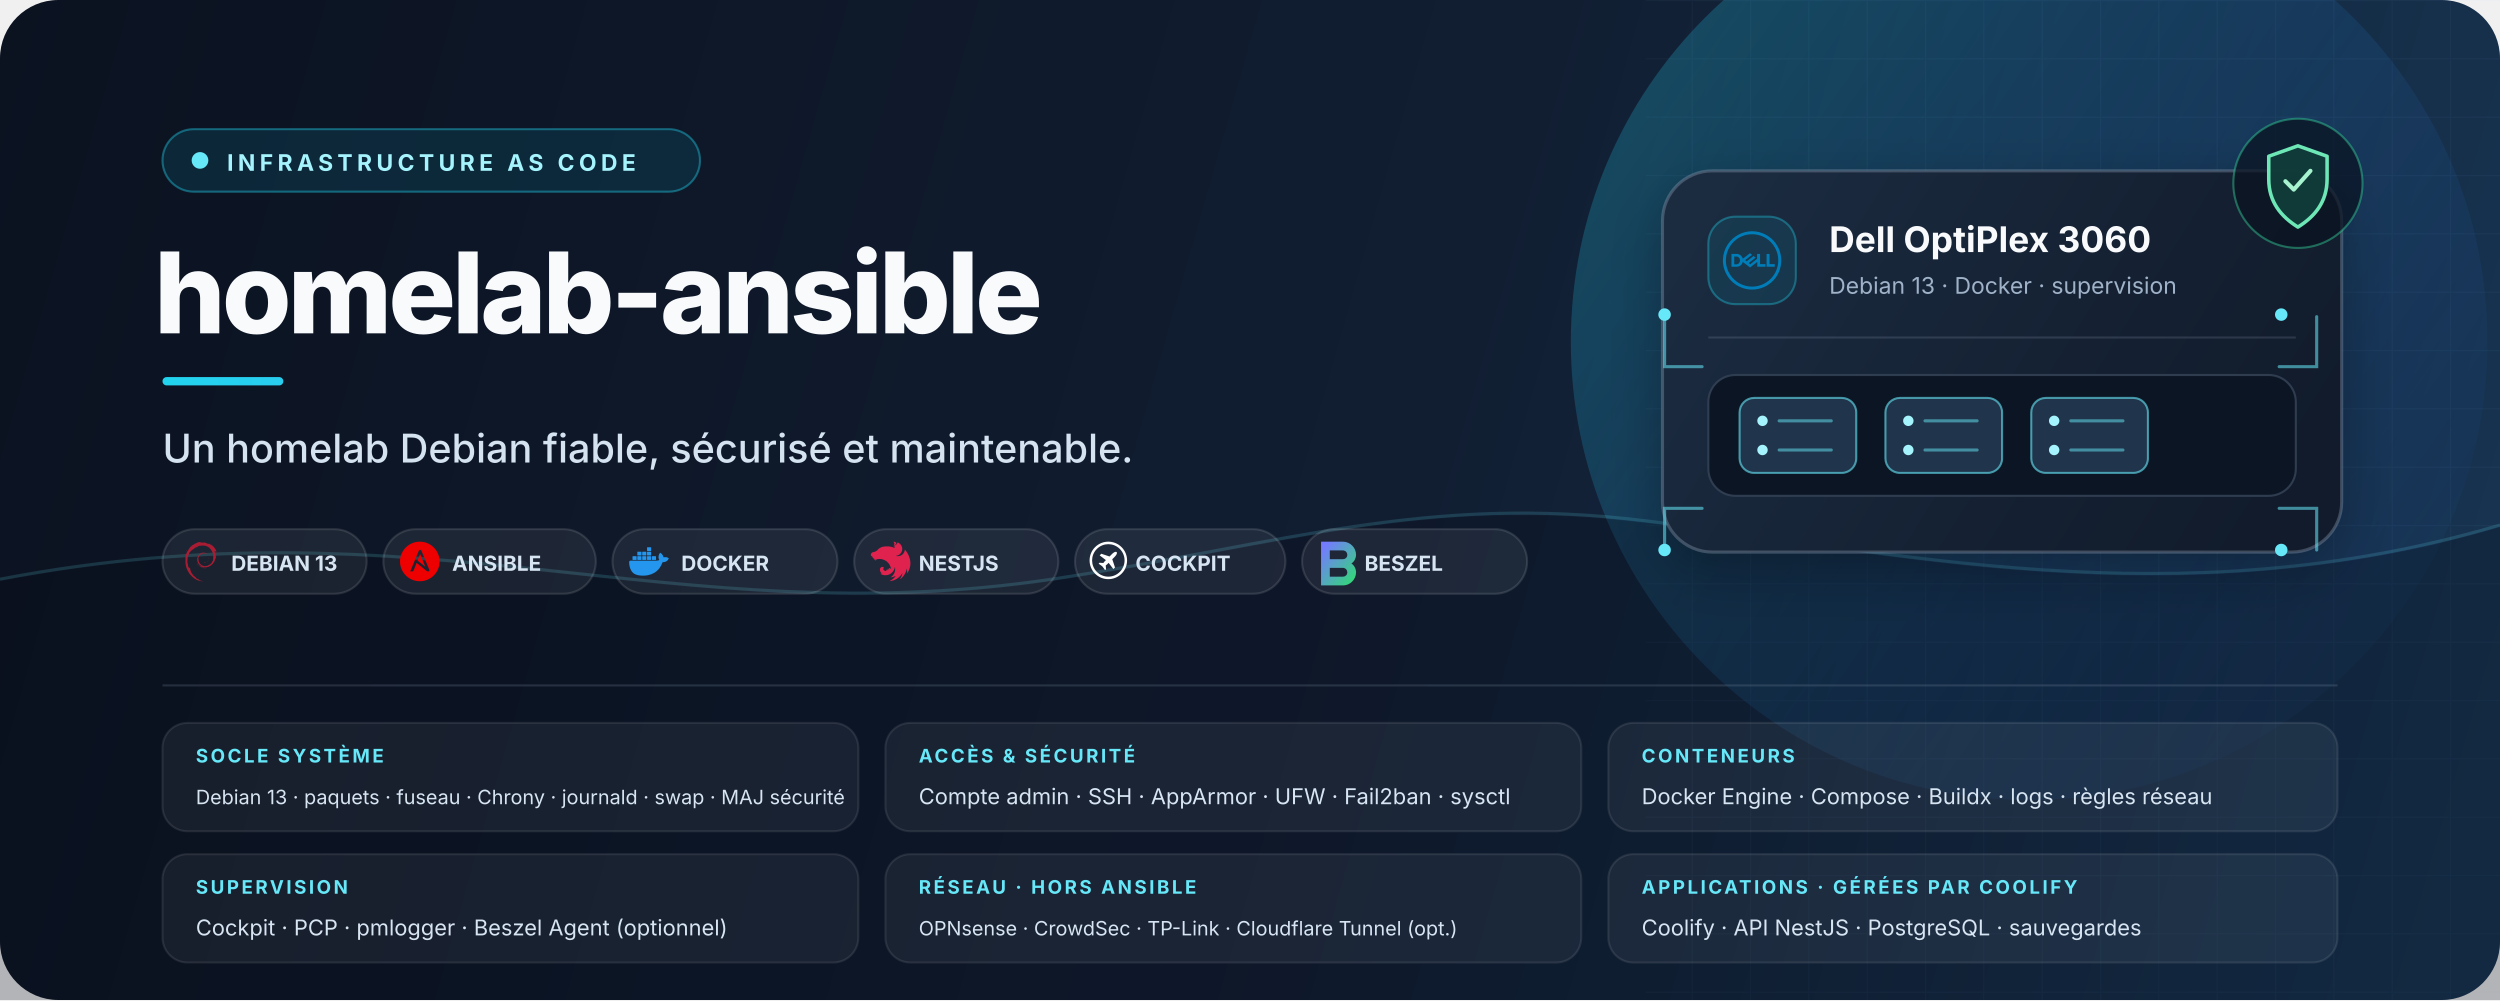
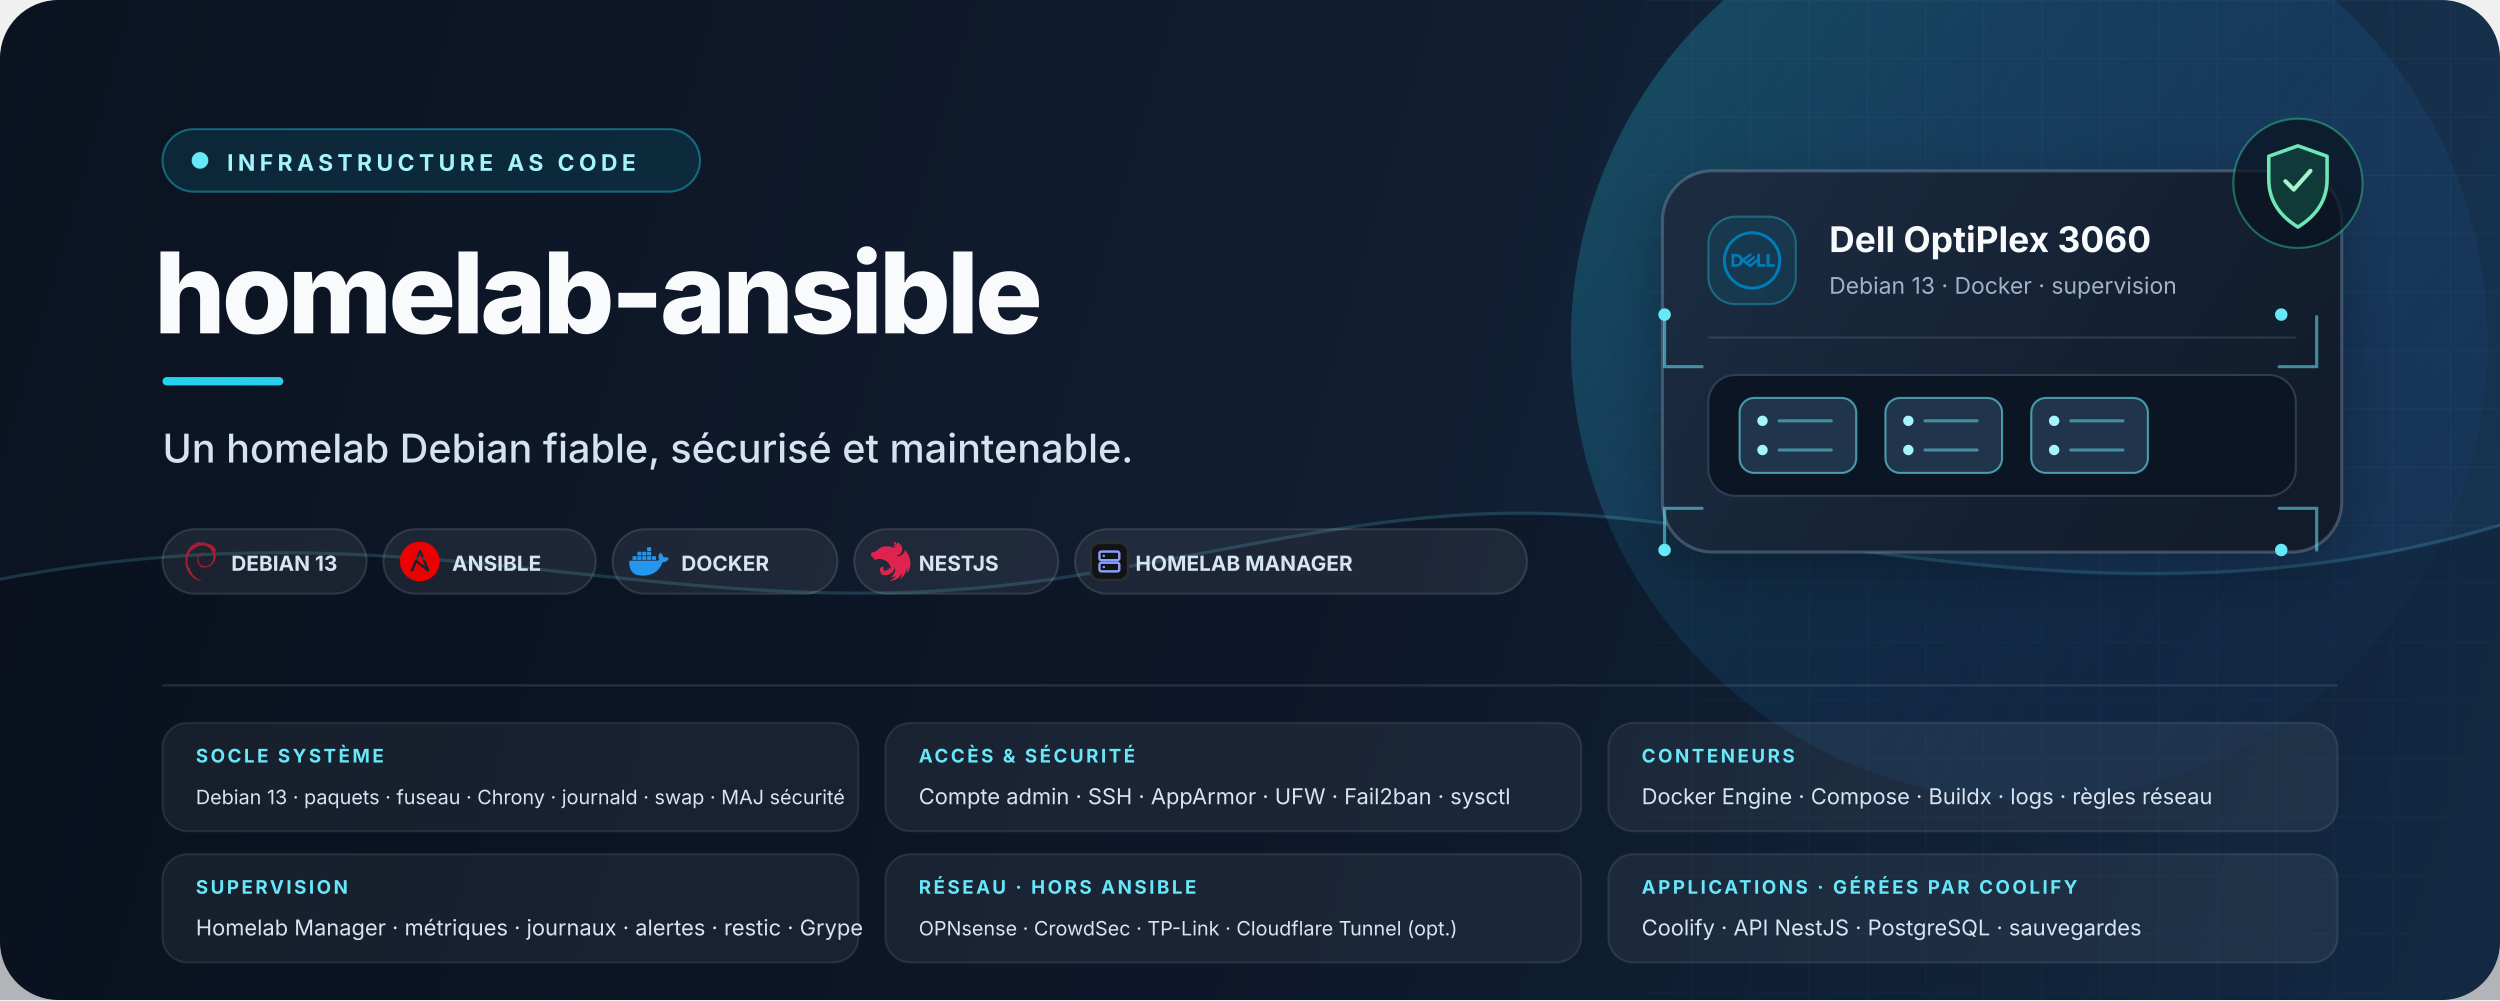
<svg xmlns="http://www.w3.org/2000/svg" width="1200" height="480" viewBox="0 0 1200 480" fill="none">
  <defs>
    <linearGradient id="background" x1="0" y1="0" x2="1200" y2="340" gradientUnits="userSpaceOnUse">
      <stop stop-color="#0B1220" />
      <stop offset=".58" stop-color="#111E32" />
      <stop offset="1" stop-color="#173451" />
    </linearGradient>
    <linearGradient id="glow" x1="772" y1="34" x2="1158" y2="305" gradientUnits="userSpaceOnUse">
      <stop stop-color="#22D3EE" stop-opacity=".24" />
      <stop offset="1" stop-color="#2563EB" stop-opacity=".04" />
    </linearGradient>
    <linearGradient id="accent" x1="79" y1="0" x2="550" y2="0" gradientUnits="userSpaceOnUse">
      <stop stop-color="#22D3EE" />
      <stop offset="1" stop-color="#60A5FA" />
    </linearGradient>
    <linearGradient id="device" x1="818" y1="100" x2="1077" y2="263" gradientUnits="userSpaceOnUse">
      <stop stop-color="#1B2B40" />
      <stop offset="1" stop-color="#111B2B" />
    </linearGradient>
    <filter id="shadow" x="735" y="52" width="427" height="275" filterUnits="userSpaceOnUse" color-interpolation-filters="sRGB">
      <feGaussianBlur in="SourceAlpha" stdDeviation="13" />
      <feOffset dy="9" />
      <feComponentTransfer>
        <feFuncA type="linear" slope=".28" />
      </feComponentTransfer>
      <feMerge>
        <feMergeNode />
        <feMergeNode in="SourceGraphic" />
      </feMerge>
    </filter>
    <pattern id="grid" width="28" height="28" patternUnits="userSpaceOnUse">
      <path d="M28 0H0v28" fill="none" stroke="#93C5FD" stroke-opacity=".08" />
    </pattern>
  </defs>
  <rect width="1200" height="480" rx="28" fill="url(#background)" />
  <circle cx="974" cy="164" r="220" fill="url(#glow)" />
  <path d="M790 0h410v480H790z" fill="url(#grid)" opacity=".55" />
  <path d="M0 279c204-39 322 27 505 0 112-17 179-41 285-28 116 14 255 48 410 2v227H0v-61Z" fill="#060B14" fill-opacity=".26" />
  <path d="M0 278c204-39 322 27 505 0 112-17 179-41 285-28 116 14 255 48 410 2" stroke="#67E8F9" stroke-opacity=".16" stroke-width="1.5" />
  <rect x="78" y="62" width="258" height="30" rx="15" fill="#0E7490" fill-opacity=".2" stroke="#22D3EE" stroke-opacity=".4" />
  <circle cx="96" cy="77" r="4" fill="#67E8F9" />
  <text x="109" y="82" fill="#A5F3FC" font-family="Inter,Segoe UI,Arial,sans-serif" font-size="11" font-weight="750" letter-spacing="2.1">INFRASTRUCTURE AS CODE</text>
  <text x="74" y="160" fill="#F8FAFC" font-family="Inter,Segoe UI,Arial,sans-serif" font-size="54" font-weight="760" letter-spacing="-1.8">homelab-ansible</text>
  <rect x="78" y="181" width="58" height="4" rx="2" fill="url(#accent)" />
  <text x="78" y="222" fill="#D5E2F0" font-family="Inter,Segoe UI,Arial,sans-serif" font-size="19" font-weight="450">Un homelab Debian fiable, sécurisé et maintenable.</text>
  <g font-family="Inter,Segoe UI,Arial,sans-serif" font-size="10" font-weight="650">
    <rect x="78" y="254" width="98" height="31" rx="15.5" fill="#FFFFFF" fill-opacity=".07" stroke="#FFFFFF" stroke-opacity=".12" />
    <svg x="87" y="260" width="19" height="19" viewBox="0 0 24 24" preserveAspectRatio="xMidYMid meet" fill="#A81D33">
      <path d="M13.88 12.685c-.4 0 .08.2.601.28.14-.1.27-.22.39-.33a3.001 3.001 0 01-.99.05m2.14-.53c.23-.33.4-.69.47-1.06-.06.27-.2.5-.33.73-.75.47-.07-.27 0-.56-.8 1.01-.11.6-.14.89m.781-2.05c.05-.721-.14-.501-.2-.221.07.04.13.5.2.22M12.38.31c.2.04.45.07.42.12.23-.05.28-.1-.43-.12m.43.12l-.15.03.14-.01V.43m6.633 9.944c.02.64-.2.95-.38 1.5l-.35.181c-.28.54.03.35-.17.78-.44.39-1.34 1.22-1.62 1.301-.201 0 .14-.25.19-.34-.591.4-.481.6-1.371.85l-.03-.06c-2.221 1.04-5.303-1.02-5.253-3.842-.03.17-.07.13-.12.2a3.551 3.552 0 012.001-3.501 3.361 3.362 0 013.732.48 3.341 3.342 0 00-2.721-1.3c-1.18.01-2.281.76-2.651 1.57-.6.38-.67 1.47-.93 1.661-.361 2.601.66 3.722 2.38 5.042.27.19.08.21.12.35a4.702 4.702 0 01-1.53-1.16c.23.33.47.66.8.91-.55-.18-1.27-1.3-1.48-1.35.93 1.66 3.78 2.921 5.261 2.3a6.203 6.203 0 01-2.33-.28c-.33-.16-.77-.51-.7-.57a5.802 5.803 0 005.902-.84c.44-.35.93-.94 1.07-.95-.2.32.04.16-.12.44.44-.72-.2-.3.46-1.24l.24.33c-.09-.6.74-1.321.66-2.262.19-.3.2.3 0 .97.29-.74.08-.85.15-1.46.08.2.18.42.23.63-.18-.7.2-1.2.28-1.6-.09-.05-.28.3-.32-.53 0-.37.1-.2.14-.28-.08-.05-.26-.32-.38-.861.08-.13.22.33.34.34-.08-.42-.2-.75-.2-1.08-.34-.68-.12.1-.4-.3-.34-1.091.3-.25.34-.74.54.77.84 1.96.981 2.46-.1-.6-.28-1.2-.49-1.76.16.07-.26-1.241.21-.37A7.823 7.824 0 0017.702 1.6c.18.17.42.39.33.42-.75-.45-.62-.48-.73-.67-.61-.25-.65.02-1.06 0C15.082.73 14.862.8 13.8.4l.05.23c-.77-.25-.9.1-1.73 0-.05-.04.27-.14.53-.18-.741.1-.701-.14-1.431.03.17-.13.36-.21.55-.32-.6.04-1.44.35-1.18.07C9.6.68 7.847 1.3 6.867 2.22L6.838 2c-.45.54-1.96 1.611-2.08 2.311l-.131.03c-.23.4-.38.85-.57 1.261-.3.52-.45.2-.4.28-.6 1.22-.9 2.251-1.16 3.102.18.27 0 1.65.07 2.76-.3 5.463 3.84 10.776 8.363 12.006.67.23 1.65.23 2.49.25-.99-.28-1.12-.15-2.08-.49-.7-.32-.85-.7-1.34-1.13l.2.35c-.971-.34-.57-.42-1.361-.67l.21-.27c-.31-.03-.83-.53-.97-.81l-.34.01c-.41-.501-.63-.871-.61-1.161l-.111.2c-.13-.21-1.52-1.901-.8-1.511-.13-.12-.31-.2-.5-.55l.14-.17c-.35-.44-.64-1.02-.62-1.2.2.24.32.3.45.33-.88-2.172-.93-.12-1.601-2.202l.15-.02c-.1-.16-.18-.34-.26-.51l.06-.6c-.63-.74-.18-3.102-.09-4.402.07-.54.53-1.1.88-1.981l-.21-.04c.4-.71 2.341-2.872 3.241-2.761.43-.55-.09 0-.18-.14.96-.991 1.26-.7 1.901-.88.7-.401-.6.16-.27-.151 1.2-.3.85-.7 2.421-.85.16.1-.39.14-.52.26 1-.49 3.151-.37 4.562.27 1.63.77 3.461 3.011 3.531 5.132l.08.02c-.04.85.13 1.821-.17 2.711l.2-.42M9.54 13.236l-.05.28c.26.35.47.73.8 1.01-.24-.47-.42-.66-.75-1.3m.62-.02c-.14-.15-.22-.34-.31-.52.08.32.26.6.43.88l-.12-.36m10.945-2.382l-.07.15c-.1.76-.34 1.511-.69 2.212.4-.73.65-1.541.75-2.362M12.45.12c.27-.1.66-.05.95-.12-.37.03-.74.05-1.1.1l.15.02M3.006 5.142c.07.57-.43.8.11.42.3-.66-.11-.18-.1-.42m-.64 2.661c.12-.39.15-.62.2-.84-.35.44-.17.53-.2.83" />
    </svg>
    <text x="111" y="274" fill="#D7E4F2">DEBIAN 13</text>
    <rect x="184" y="254" width="102" height="31" rx="15.5" fill="#FFFFFF" fill-opacity=".07" stroke="#FFFFFF" stroke-opacity=".12" />
    <svg x="192" y="260" width="19" height="19" viewBox="0 0 24 24" preserveAspectRatio="xMidYMid meet" fill="#EE0000">
      <path d="M10.617 11.473l4.686 3.695-3.102-7.662zM12 0C5.371 0 0 5.371 0 12s5.371 12 12 12 12-5.371 12-12S18.629 0 12 0zm5.797 17.305c-.011.471-.403.842-.875.83-.236 0-.416-.09-.664-.293l-6.19-5-2.079 5.203H6.191L11.438 5.44c.124-.314.427-.52.764-.506.326-.014.63.189.742.506l4.774 11.494c.045.111.08.234.08.348-.001.009-.001.009-.001.023z" />
    </svg>
    <text x="217" y="274" fill="#D7E4F2">ANSIBLE</text>
    <rect x="294" y="254" width="108" height="31" rx="15.5" fill="#FFFFFF" fill-opacity=".07" stroke="#FFFFFF" stroke-opacity=".12" />
    <svg x="302" y="260" width="19" height="19" viewBox="0 0 24 24" preserveAspectRatio="xMidYMid meet" fill="#2496ED">
      <path d="M13.983 11.078h2.119a.186.186 0 00.186-.185V9.006a.186.186 0 00-.186-.186h-2.119a.185.185 0 00-.185.185v1.888c0 .102.083.185.185.185m-2.954-5.43h2.118a.186.186 0 00.186-.186V3.574a.186.186 0 00-.186-.185h-2.118a.185.185 0 00-.185.185v1.888c0 .102.082.185.185.185m0 2.716h2.118a.187.187 0 00.186-.186V6.29a.186.186 0 00-.186-.185h-2.118a.185.185 0 00-.185.185v1.887c0 .102.082.185.185.186m-2.93 0h2.12a.186.186 0 00.184-.186V6.29a.185.185 0 00-.185-.185H8.1a.185.185 0 00-.185.185v1.887c0 .102.083.185.185.186m-2.964 0h2.119a.186.186 0 00.185-.186V6.29a.185.185 0 00-.185-.185H5.136a.186.186 0 00-.186.185v1.887c0 .102.084.185.186.186m5.893 2.715h2.118a.186.186 0 00.186-.185V9.006a.186.186 0 00-.186-.186h-2.118a.185.185 0 00-.185.185v1.888c0 .102.082.185.185.185m-2.93 0h2.12a.185.185 0 00.184-.185V9.006a.185.185 0 00-.184-.186h-2.12a.185.185 0 00-.184.185v1.888c0 .102.083.185.185.185m-2.964 0h2.119a.185.185 0 00.185-.185V9.006a.185.185 0 00-.184-.186h-2.12a.186.186 0 00-.186.186v1.887c0 .102.084.185.186.185m-2.92 0h2.12a.185.185 0 00.184-.185V9.006a.185.185 0 00-.184-.186h-2.12a.185.185 0 00-.184.185v1.888c0 .102.082.185.185.185M23.763 9.89c-.065-.051-.672-.51-1.954-.51-.338.001-.676.03-1.01.087-.248-1.7-1.653-2.53-1.716-2.566l-.344-.199-.226.327c-.284.438-.49.922-.612 1.43-.23.97-.09 1.882.403 2.661-.595.332-1.55.413-1.744.42H.751a.751.751 0 00-.75.748 11.376 11.376 0 00.692 4.062c.545 1.428 1.355 2.48 2.41 3.124 1.18.723 3.1 1.137 5.275 1.137.983.003 1.963-.086 2.93-.266a12.248 12.248 0 003.823-1.389c.98-.567 1.86-1.288 2.61-2.136 1.252-1.418 1.998-2.997 2.553-4.4h.221c1.372 0 2.215-.549 2.68-1.009.309-.293.55-.65.707-1.046l.098-.288Z" />
    </svg>
    <text x="327" y="274" fill="#D7E4F2">DOCKER</text>
    <rect x="410" y="254" width="98" height="31" rx="15.5" fill="#FFFFFF" fill-opacity=".07" stroke="#FFFFFF" stroke-opacity=".12" />
    <svg x="418" y="260" width="19" height="19" viewBox="0 0 24 24" preserveAspectRatio="xMidYMid meet" fill="#E0234E">
      <path d="M14.131.047c-.173 0-.334.037-.483.087.316.21.49.49.576.806.007.043.019.074.025.117a.681.681 0 0 1 .013.112c.024.545-.143.614-.26.936-.18.415-.13.861.086 1.22a.74.74 0 0 0 .074.137c-.235-1.568 1.073-1.803 1.314-2.293.019-.428-.334-.713-.613-.911a1.37 1.37 0 0 0-.732-.21zM16.102.4c-.024.143-.006.106-.012.18-.006.05-.006.112-.012.161-.013.05-.025.1-.044.149-.012.05-.03.1-.05.149l-.067.142c-.02.025-.031.05-.05.075l-.037.055a2.152 2.152 0 0 0-.093.124c-.037.038-.068.081-.112.112v.006c-.037.031-.074.068-.118.1-.13.099-.278.173-.415.266-.043.03-.087.056-.124.093a.906.906 0 0 0-.118.099c-.043.037-.074.074-.111.118-.031.037-.068.08-.093.124a1.582 1.582 0 0 0-.087.13c-.025.05-.043.093-.068.142-.019.05-.037.093-.05.143a2.007 2.007 0 0 0-.043.155c-.006.025-.006.056-.012.08-.007.025-.007.05-.013.075 0 .05-.006.105-.006.155 0 .037 0 .074.006.111 0 .05.006.1.019.155.006.05.018.1.03.15.02.049.032.098.05.148.013.03.031.062.044.087l-1.426-.552c-.241-.068-.477-.13-.719-.186l-.39-.093c-.372-.074-.75-.13-1.128-.167-.013 0-.019-.006-.031-.006A11.082 11.082 0 0 0 8.9 2.855c-.378.025-.756.074-1.134.136a12.45 12.45 0 0 0-.837.174l-.279.074c-.092.037-.18.08-.266.118l-.205.093c-.012.006-.024.012-.03.012-.063.031-.118.056-.174.087a2.738 2.738 0 0 0-.236.118c-.043.018-.086.043-.124.062a.559.559 0 0 1-.055.03c-.056.032-.112.063-.162.094a1.56 1.56 0 0 0-.148.093c-.044.03-.087.055-.124.086-.006.007-.013.007-.019.013-.037.025-.08.056-.118.087l-.012.012-.093.074c-.012.007-.025.019-.037.025-.031.025-.062.056-.093.08-.006.013-.019.02-.025.025-.037.038-.074.069-.111.106-.007 0-.007.006-.013.012a1.742 1.742 0 0 0-.111.106c-.007.006-.007.012-.013.012a1.454 1.454 0 0 0-.093.1c-.012.012-.03.024-.043.036a1.374 1.374 0 0 1-.106.112c-.006.012-.018.019-.024.03-.05.05-.093.1-.143.15l-.018.018c-.1.106-.205.211-.317.304-.111.1-.229.192-.347.273a3.777 3.777 0 0 1-.762.421c-.13.056-.267.106-.403.149-.26.056-.527.161-.756.18-.05 0-.105.012-.155.018l-.155.037-.149.056c-.05.019-.099.044-.148.068-.044.031-.093.056-.137.087a1.011 1.011 0 0 0-.124.106c-.043.03-.087.074-.124.111-.037.043-.074.08-.105.124-.031.05-.068.093-.093.143a1.092 1.092 0 0 0-.087.142c-.025.056-.05.106-.068.161-.019.05-.037.106-.056.161-.012.05-.025.1-.03.15 0 .005-.007.012-.007.018-.012.056-.012.13-.019.167C.006 7.95 0 7.986 0 8.03a.657.657 0 0 0 .074.31v.006c.019.037.044.075.069.112.024.037.05.074.08.111.031.031.068.069.106.1a.906.906 0 0 0 .117.099c.149.13.186.173.378.272.031.019.062.031.1.05.006 0 .012.006.018.006 0 .013 0 .019.006.031a1.272 1.272 0 0 0 .08.298c.02.037.032.074.05.111.007.013.013.025.02.031.024.05.049.093.073.137l.093.13c.031.037.069.08.106.118.037.037.074.068.118.105 0 0 .006.006.012.006.037.031.074.062.112.087a.986.986 0 0 0 .136.08c.043.025.093.05.142.069a.73.73 0 0 0 .124.043c.007.006.013.012.025.012.025.007.056.013.08.019-.018.335-.024.65.026.762.055.124.328-.254.6-.688-.036.428-.061.93 0 1.079.069.155.44-.329.763-.862 4.395-1.016 8.405 2.02 8.826 6.31-.08-.67-.905-1.041-1.283-.948-.186.458-.502 1.047-1.01 1.413.043-.41.025-.83-.062-1.24a4.009 4.009 0 0 1-.769 1.562c-.588.043-1.177-.242-1.487-.67-.025-.018-.031-.055-.05-.08-.018-.043-.037-.087-.05-.13a.515.515 0 0 1-.037-.13c-.006-.044-.006-.087-.006-.137v-.093a.992.992 0 0 1 .031-.13c.013-.043.025-.086.044-.13.024-.043.043-.087.074-.13.105-.298.105-.54-.087-.682a.706.706 0 0 0-.118-.062c-.024-.006-.055-.018-.08-.025l-.05-.018a.847.847 0 0 0-.13-.031.472.472 0 0 0-.13-.019 1.01 1.01 0 0 0-.136-.012c-.031 0-.062.006-.093.006a.484.484 0 0 0-.137.019c-.043.006-.086.012-.13.024a1.068 1.068 0 0 0-.13.044c-.043.018-.08.037-.124.056-.037.018-.074.043-.118.062-1.444.942-.582 3.148.403 3.787-.372.068-.75.148-.855.229l-.013.012c.267.161.546.298.837.416.397.13.818.247 1.004.297v.006a5.996 5.996 0 0 0 1.562.112c2.746-.192 4.996-2.281 5.405-5.033l.037.161c.019.112.043.23.056.347v.006c.012.056.018.112.025.162v.024c.006.056.012.112.012.162.006.068.012.136.012.204v.1c0 .03.007.067.007.098 0 .038-.007.075-.007.112v.087c0 .043-.006.08-.006.124 0 .025 0 .05-.006.08 0 .044-.006.087-.006.137-.006.018-.006.037-.006.055l-.02.143c0 .019 0 .037-.005.056-.007.062-.019.118-.025.18v.012l-.037.174v.018l-.037.167c0 .007-.007.02-.007.025a1.663 1.663 0 0 1-.043.168v.018c-.019.062-.037.118-.05.174-.006.006-.006.012-.006.012l-.056.186c-.024.062-.043.118-.068.18-.025.062-.043.124-.068.18-.025.062-.05.117-.074.18h-.007c-.024.055-.05.117-.08.173a.302.302 0 0 1-.019.043c-.006.006-.006.013-.012.019a5.867 5.867 0 0 1-1.742 2.082c-.05.031-.099.069-.149.106-.012.012-.03.018-.043.03a2.603 2.603 0 0 1-.136.094l.018.037h.007l.26-.037h.006c.161-.025.322-.056.483-.087.044-.006.093-.019.137-.031l.087-.019c.043-.006.086-.018.13-.024.037-.013.074-.02.111-.031.62-.15 1.221-.354 1.798-.595a9.926 9.926 0 0 1-3.85 3.142c.714-.05 1.426-.167 2.114-.366a9.903 9.903 0 0 0 5.857-4.68 9.893 9.893 0 0 1-1.667 3.986 9.758 9.758 0 0 0 1.655-1.376 9.824 9.824 0 0 0 2.61-5.268c.21.98.272 1.99.18 2.987 4.474-6.241.371-12.712-1.346-14.416-.006-.013-.012-.019-.012-.031-.006.006-.012.012-.012.012-.006-.006-.006-.006-.007-.012 0 .074-.006.148-.012.223a8.34 8.34 0 0 1-.062.415c-.03.136-.068.273-.105.41-.044.13-.093.266-.15.396a5.322 5.322 0 0 1-.185.378 4.735 4.735 0 0 1-.477.688c-.093.111-.192.21-.292.31a3.994 3.994 0 0 1-.18.155l-.142.124a3.459 3.459 0 0 1-.347.241 4.295 4.295 0 0 1-.366.211c-.13.062-.26.118-.39.174a4.364 4.364 0 0 1-.818.223c-.143.025-.285.037-.422.05a4.914 4.914 0 0 1-.297.012 4.66 4.66 0 0 1-.422-.025 3.137 3.137 0 0 1-.421-.062 3.136 3.136 0 0 1-.415-.105h-.007c.137-.013.273-.025.41-.05a4.493 4.493 0 0 0 .818-.223c.136-.05.266-.112.39-.174.13-.062.248-.13.372-.204.118-.08.235-.161.347-.248.112-.087.217-.18.316-.279.105-.093.198-.198.291-.304.093-.111.18-.223.26-.334.013-.019.026-.044.038-.062.062-.1.124-.199.18-.298a4.272 4.272 0 0 0 .334-.775c.044-.13.075-.266.106-.403.025-.142.05-.278.062-.415.012-.142.025-.285.025-.421 0-.1-.007-.199-.013-.298a6.726 6.726 0 0 0-.05-.415 4.493 4.493 0 0 0-.092-.415c-.044-.13-.087-.267-.137-.397-.05-.13-.111-.26-.173-.384-.069-.124-.137-.248-.211-.366a6.843 6.843 0 0 0-.248-.34c-.093-.106-.186-.212-.285-.317a3.878 3.878 0 0 0-.161-.155c-.28-.217-.57-.421-.862-.607a1.154 1.154 0 0 0-.124-.062 2.415 2.415 0 0 0-.589-.26Z" />
    </svg>
    <text x="441" y="274" fill="#D7E4F2">NESTJS</text>
-     <rect x="516" y="254" width="101" height="31" rx="15.5" fill="#FFFFFF" fill-opacity=".07" stroke="#FFFFFF" stroke-opacity=".12" />
-     <svg x="523" y="260" width="18" height="18" viewBox="0 0 73 73" preserveAspectRatio="xMidYMid meet" fill="#FFFFFF">
-       <g transform="translate(-.03543359,-.01819666)">
-         <path d="m 50.932,19.751 c -1.861,0.115 -4.508,1.568 -6.865,3.94 l -5.194,5.194 -16.047,-5.391 -3.128,3.233 12.111,9.222 -2.689,2.689 c -0.958,0.951 -1.762,1.95 -2.378,2.924 l -7.292,-0.543 -0.03,0.03 -1.788,1.788 5.593,4.097 1.664,1.231 1.231 1.664 4.097 5.595 1.788-1.788 0.03-0.03-0.546-7.295c0.974-0.617 1.973-1.421 2.925-2.378l2.689-2.689 9.222 12.113 3.232-3.128-5.389-16.05 5.191-5.191c3.164-3.145 4.697-6.802 3.595-8.424A2.419 2.419 0 0 0 52.747 20.304c-.076-.077-.255-.206-.255-.206-.406-.275-.939-.386-1.559-.348z" />
-         <path d="m 62.356,10.698 c -14.24,-14.24 -37.402,-14.239 -51.641,0 -14.24,14.24 -14.24,37.401 0,51.641 14.24,14.24 37.4,14.24 51.641,0 14.239,-14.239 14.24,-37.401 0,-51.641z m -3.484 3.484c12.358 12.358 12.357 32.317 0 44.674-12.358 12.358-32.317 12.358-44.675 0-12.357-12.357-12.358-32.317 0-44.675 12.358-12.358 32.318-12.357 44.675 0z" />
+     <rect x="516" y="254" width="217" height="31" rx="15.5" fill="#FFFFFF" fill-opacity=".07" stroke="#FFFFFF" stroke-opacity=".12" />
+     <svg x="523" y="260" width="19" height="19" viewBox="0 0 32 32" preserveAspectRatio="xMidYMid meet" fill="none">
+       <rect x="1" y="1" width="30" height="30" rx="7" fill="#111315" stroke="#2a2e33" stroke-width="2" />
+       <g stroke="#8b9cfb" stroke-width="2" stroke-linecap="round" stroke-linejoin="round">
+         <rect x="8" y="8" width="16" height="7" rx="1.5" />
+         <rect x="8" y="17" width="16" height="7" rx="1.5" />
+         <path d="M11.5 11.5h.01M11.5 20.5h.01" />
      </g>
    </svg>
-     <text x="545" y="274" fill="#D7E4F2">COCKPIT</text>
-     <rect x="625" y="254" width="108" height="31" rx="15.5" fill="#FFFFFF" fill-opacity=".07" stroke="#FFFFFF" stroke-opacity=".12" />
-     <svg x="634" y="260" width="17" height="21" viewBox="0 0 56 70" preserveAspectRatio="xMidYMid meet">
-       <defs>
-         <linearGradient id="beszel" x1="0%" y1="20%" x2="100%" y2="120%">
-           <stop offset="0%" stop-color="#747bff" />
-           <stop offset="100%" stop-color="#24eb5c" />
-         </linearGradient>
-       </defs>
-       <path fill="url(#beszel)" d="M35 70H0V0h35q4.4 0 8.2 1.7a21.4 21.4 0 0 1 6.6 4.5q2.9 2.8 4.5 6.6Q56 16.7 56 21a15.4 15.4 0 0 1-.3 3.2 17.6 17.6 0 0 1-.2.8 19.4 19.4 0 0 1-1.5 4 17 17 0 0 1-2.4 3.4 13.5 13.5 0 0 1-2.6 2.3 12.5 12.5 0 0 1-.4.3q1.7 1 3 2.5Q53 39.1 54 41a18.3 18.3 0 0 1 1.5 4 17.4 17.4 0 0 1 .5 3 15.3 15.3 0 0 1 0 1q0 4.4-1.7 8.2a21.4 21.4 0 0 1-4.5 6.6q-2.8 2.9-6.6 4.6Q39.4 70 35 70ZM14 14v14h21a7 7 0 0 0 2.3-.3 6.6 6.6 0 0 0 .4-.2Q39 27 40 26a6.9 6.9 0 0 0 1.5-2.2q.5-1.3.5-2.8a7 7 0 0 0-.4-2.3 6.6 6.6 0 0 0-.1-.4Q40.9 17 40 16a7 7 0 0 0-2.3-1.4 6.9 6.9 0 0 0-2.5-.6 7.9 7.9 0 0 0-.2 0H14Zm0 28v14h21a7 7 0 0 0 2.3-.4 6.6 6.6 0 0 0 .4-.1Q39 54.9 40 54a7 7 0 0 0 1.5-2.2 6.9 6.9 0 0 0 .5-2.6 7.9 7.9 0 0 0 0-.2 7 7 0 0 0-.4-2.3 6.6 6.6 0 0 0-.1-.4Q40.9 45 40 44a7 7 0 0 0-2.3-1.5 6.9 6.9 0 0 0-2.5-.6 7.9 7.9 0 0 0-.2 0H14Z" />
-     </svg>
-     <text x="655" y="274" fill="#D7E4F2">BESZEL</text>
+     <text x="545" y="274" fill="#D7E4F2">HOMELAB MANAGER</text>
  </g>
  <g filter="url(#shadow)">
    <rect x="798" y="82" width="326" height="183" rx="24" fill="url(#device)" stroke="#94A3B8" stroke-opacity=".35" stroke-width="1.5" />
  </g>
  <rect x="820" y="104" width="42" height="42" rx="13" fill="#0E7490" fill-opacity=".2" stroke="#22D3EE" stroke-opacity=".35" />
  <svg x="827" y="111" width="28" height="28" viewBox="0 0 24 24" preserveAspectRatio="xMidYMid meet" fill="#007DB8">
    <path d="M17.963 14.6V9.324h1.222v4.204h2.14v1.07h-3.362zm-9.784-3.288l2.98-2.292c.281.228.56.458.841.687l-2.827 2.14.611.535 2.827-2.216c.281.228.56.458.841.688a295.83 295.83 0 0 1-2.827 2.216l.61.536 2.83-2.295-.001-1.986h1.223v4.204h2.216v1.07h-3.362v-1.987c-.995.763-1.987 1.529-2.981 2.292l-2.981-2.292c-.144.729-.653 1.36-1.312 1.694-.285.147-.597.24-.915.276-.183.022-.367.017-.551.017H3.516V9.325H5.69a2.544 2.544 0 0 1 1.563.557c.454.36.778.872.927 1.43m-3.516-.917v3.21l.953-.001a1.377 1.377 0 0 0 1.036-.523 1.74 1.74 0 0 0 .182-1.889 1.494 1.494 0 0 0-.976-.766c-.166-.04-.338-.03-.507-.032h-.688zM11.82 0h.337a11.94 11.94 0 0 1 5.405 1.373 12.101 12.101 0 0 1 4.126 3.557A11.93 11.93 0 0 1 24 11.82v.36a11.963 11.963 0 0 1-3.236 8.033A11.967 11.967 0 0 1 12.182 24h-.361a11.993 11.993 0 0 1-4.145-.806 12.04 12.04 0 0 1-4.274-2.836A12.057 12.057 0 0 1 .576 15.67 12.006 12.006 0 0 1 0 12.181v-.361a11.924 11.924 0 0 1 1.992-6.396 12.211 12.211 0 0 1 4.71-4.172A11.875 11.875 0 0 1 11.82 0m-.153 1.23a10.724 10.724 0 0 0-6.43 2.375 10.78 10.78 0 0 0-3.319 4.573 10.858 10.858 0 0 0 .193 8.12 10.788 10.788 0 0 0 3.546 4.421 10.698 10.698 0 0 0 4.786 1.946c1.456.209 2.955.124 4.376-.26a10.756 10.756 0 0 0 5.075-3.062 10.742 10.742 0 0 0 2.686-5.28 10.915 10.915 0 0 0-.122-4.682 10.77 10.77 0 0 0-7.098-7.626 10.78 10.78 0 0 0-3.693-.525z" />
  </svg>
  <text x="878" y="121" fill="#F8FAFC" font-family="Inter,Segoe UI,Arial,sans-serif" font-size="17" font-weight="720">Dell OptiPlex 3060</text>
  <text x="878" y="141" fill="#9FB2C8" font-family="Inter,Segoe UI,Arial,sans-serif" font-size="11">Debian 13 · Docker · supervision</text>
  <path d="M820 162h282" stroke="#94A3B8" stroke-opacity=".2" />
  <rect x="820" y="180" width="282" height="58" rx="13" fill="#0B1524" stroke="#334155" stroke-opacity=".9" />
  <g fill="#20354B" stroke="#67E8F9" stroke-opacity=".6">
    <rect x="835" y="191" width="56" height="36" rx="7" />
    <rect x="905" y="191" width="56" height="36" rx="7" />
    <rect x="975" y="191" width="56" height="36" rx="7" />
  </g>
  <g fill="#A5F3FC">
    <circle cx="846" cy="202" r="2.5" />
    <circle cx="846" cy="216" r="2.5" />
    <circle cx="916" cy="202" r="2.5" />
    <circle cx="916" cy="216" r="2.5" />
    <circle cx="986" cy="202" r="2.5" />
    <circle cx="986" cy="216" r="2.5" />
  </g>
  <g stroke="#67E8F9" stroke-opacity=".5" stroke-width="1.5" stroke-linecap="round">
    <path d="M854 202h25m-25 14h25m45-14h25m-25 14h25m45-14h25m-25 14h25" />
  </g>
  <g stroke="#67E8F9" stroke-opacity=".55" stroke-width="1.5" stroke-linecap="round">
    <path d="M817 176h-18v-24m295 24h18v-24" />
    <path d="M817 244h-18v20m295-20h18v20" />
  </g>
  <circle cx="799" cy="151" r="3" fill="#67E8F9" />
  <circle cx="1095" cy="151" r="3" fill="#67E8F9" />
  <circle cx="799" cy="264" r="3" fill="#67E8F9" />
  <circle cx="1095" cy="264" r="3" fill="#67E8F9" />
  <g transform="translate(1072 57)">
    <circle cx="31" cy="31" r="31" fill="#0B1220" fill-opacity=".72" stroke="#34D399" stroke-opacity=".45" />
    <path d="M31 13 45 18v11c0 11-6 18-14 23-8-5-14-12-14-23V18l14-5Z" fill="#103D3A" fill-opacity=".92" stroke="#6EE7B7" stroke-width="1.7" stroke-linejoin="round" />
    <path d="m25 30 4 4 8-9" stroke="#A7F3D0" stroke-width="2" stroke-linecap="round" stroke-linejoin="round" />
  </g>
  <path d="M78 329h1044" stroke="#94A3B8" stroke-opacity=".2" />
  <g font-family="Inter,Segoe UI,Arial,sans-serif">
    <rect x="78" y="347" width="334" height="52" rx="12" fill="#FFFFFF" fill-opacity=".055" stroke="#FFFFFF" stroke-opacity=".09" />
    <text x="94" y="366" fill="#67E8F9" font-size="9" font-weight="750" letter-spacing="1.2">SOCLE SYSTÈME</text>
    <text x="94" y="386" fill="#D7E4F2" font-size="9.5">Debian 13 · paquets · fuseau · Chrony · journald · swap · MAJ sécurité</text>
    <rect x="425" y="347" width="334" height="52" rx="12" fill="#FFFFFF" fill-opacity=".055" stroke="#FFFFFF" stroke-opacity=".09" />
    <text x="441" y="366" fill="#67E8F9" font-size="9" font-weight="750" letter-spacing="1.2">ACCÈS &amp; SÉCURITÉ</text>
    <text x="441" y="386" fill="#D7E4F2" font-size="10.5">Compte admin · SSH · AppArmor · UFW · Fail2ban · sysctl</text>
    <rect x="772" y="347" width="350" height="52" rx="12" fill="#FFFFFF" fill-opacity=".055" stroke="#FFFFFF" stroke-opacity=".09" />
    <text x="788" y="366" fill="#67E8F9" font-size="9" font-weight="750" letter-spacing="1.2">CONTENEURS</text>
    <text x="788" y="386" fill="#D7E4F2" font-size="10.5">Docker Engine · Compose · Buildx · logs · règles réseau</text>
    <rect x="78" y="410" width="334" height="52" rx="12" fill="#FFFFFF" fill-opacity=".055" stroke="#FFFFFF" stroke-opacity=".09" />
    <text x="94" y="429" fill="#67E8F9" font-size="9" font-weight="750" letter-spacing="1.2">SUPERVISION</text>
-     <text x="94" y="449" fill="#D7E4F2" font-size="10.5">Cockpit · PCP · pmlogger · Beszel Agent (optionnel)</text>
+     <text x="94" y="449" fill="#D7E4F2" font-size="10.5">Homelab Manager · métriques · journaux · alertes · restic · Grype</text>
    <rect x="425" y="410" width="334" height="52" rx="12" fill="#FFFFFF" fill-opacity=".055" stroke="#FFFFFF" stroke-opacity=".09" />
    <text x="441" y="429" fill="#67E8F9" font-size="9" font-weight="750" letter-spacing="1.2">RÉSEAU · HORS ANSIBLE</text>
    <text x="441" y="449" fill="#D7E4F2" font-size="9.5">OPNsense · CrowdSec · TP-Link · Cloudflare Tunnel (opt.)</text>
    <rect x="772" y="410" width="350" height="52" rx="12" fill="#FFFFFF" fill-opacity=".055" stroke="#FFFFFF" stroke-opacity=".09" />
    <text x="788" y="429" fill="#67E8F9" font-size="9" font-weight="750" letter-spacing="1.2">APPLICATIONS · GÉRÉES PAR COOLIFY</text>
    <text x="788" y="449" fill="#D7E4F2" font-size="10.5">Coolify · API NestJS · PostgreSQL · sauvegardes</text>
  </g>
</svg>
